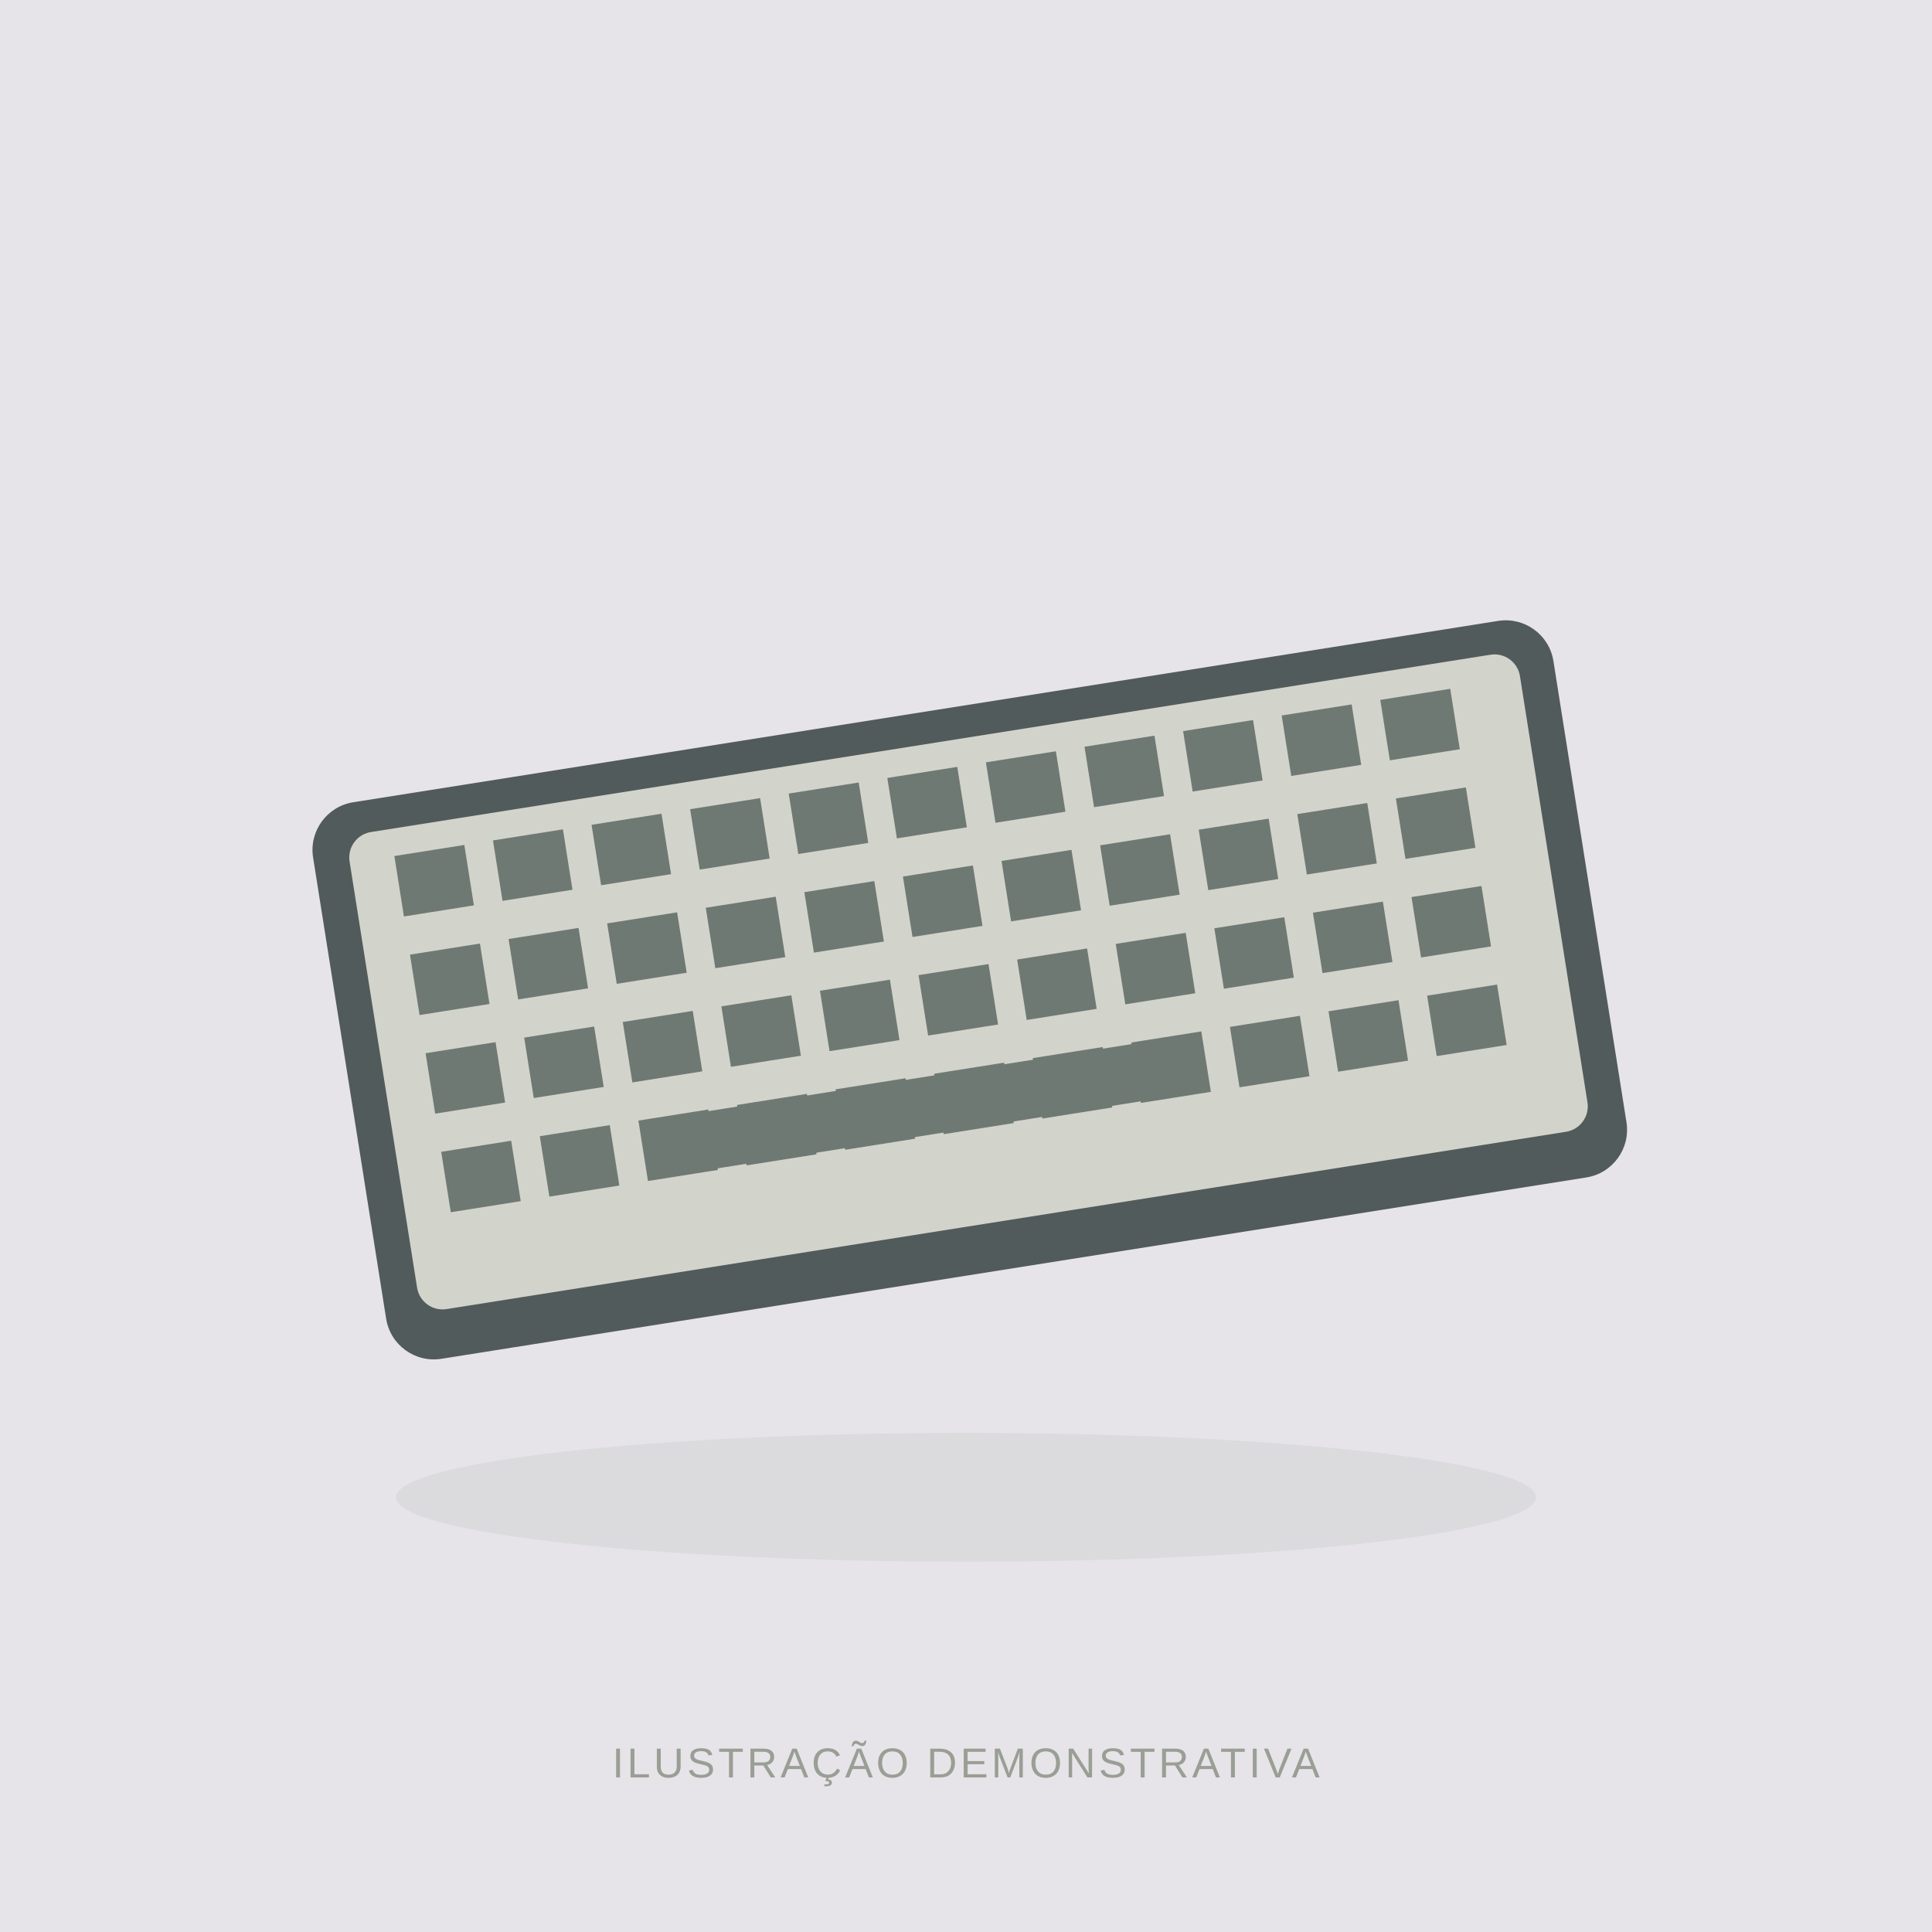
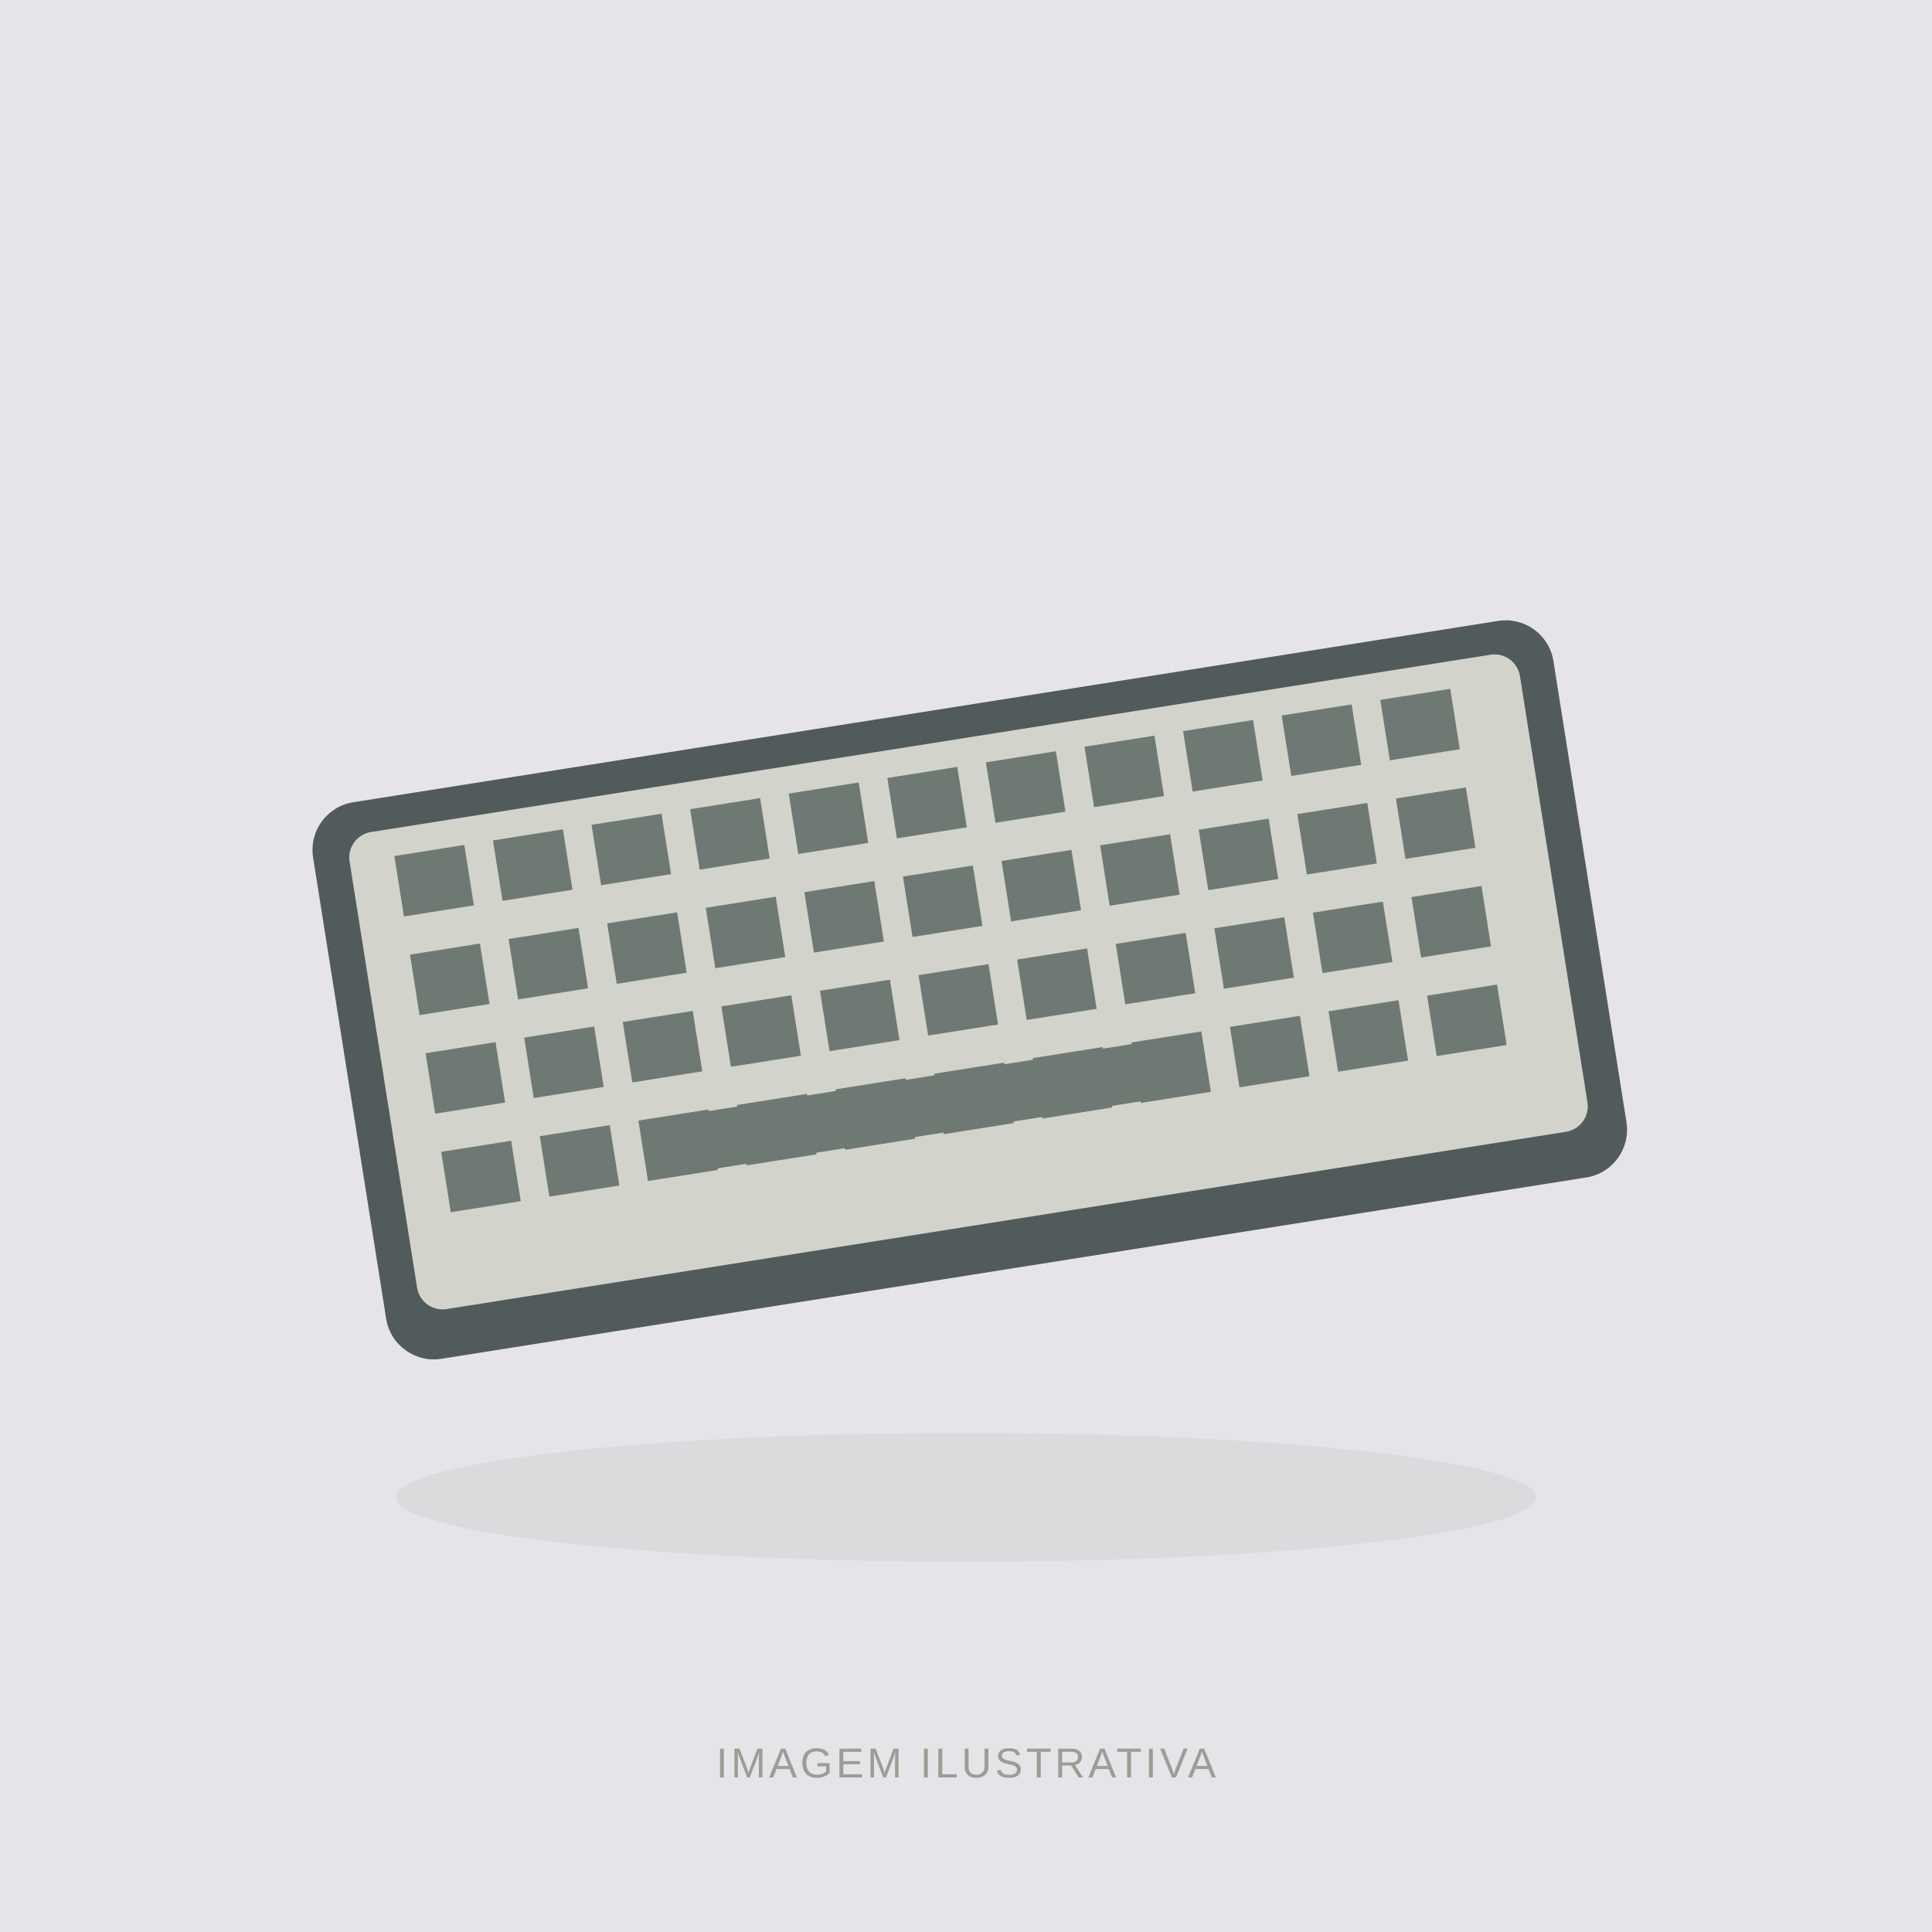
<svg xmlns="http://www.w3.org/2000/svg" viewBox="0 0 600 600" fill="none">
  <rect width="600" height="600" fill="#e7e4e9" />
  <ellipse cx="300" cy="465" rx="177" ry="20" fill="#263a29" opacity=".06" />
  <g transform="rotate(-9 300 300)">
    <rect x="105" y="220" width="390" height="175" rx="15" fill="#525b5b" />
    <rect x="116" y="230" width="368" height="150" rx="8" fill="#d2d4cb" />
    <path d="M130 248h341M130 279h341M130 310h341M130 341h341" stroke="#6f7974" stroke-width="19" stroke-dasharray="22 9" />
    <rect x="210" y="332" width="158" height="18" rx="3" fill="#6f7974" />
  </g>
-   <text x="300" y="552" text-anchor="middle" font-family="Arial,sans-serif" font-size="13" letter-spacing="1" fill="#66715d" opacity=".6">ILUSTRAÇÃO DEMONSTRATIVA</text>
+   <text x="300" y="552" text-anchor="middle" font-family="Arial,sans-serif" font-size="13" letter-spacing="1" fill="#66715d" opacity=".6">IMAGEM ILUSTRATIVA</text>
</svg>
